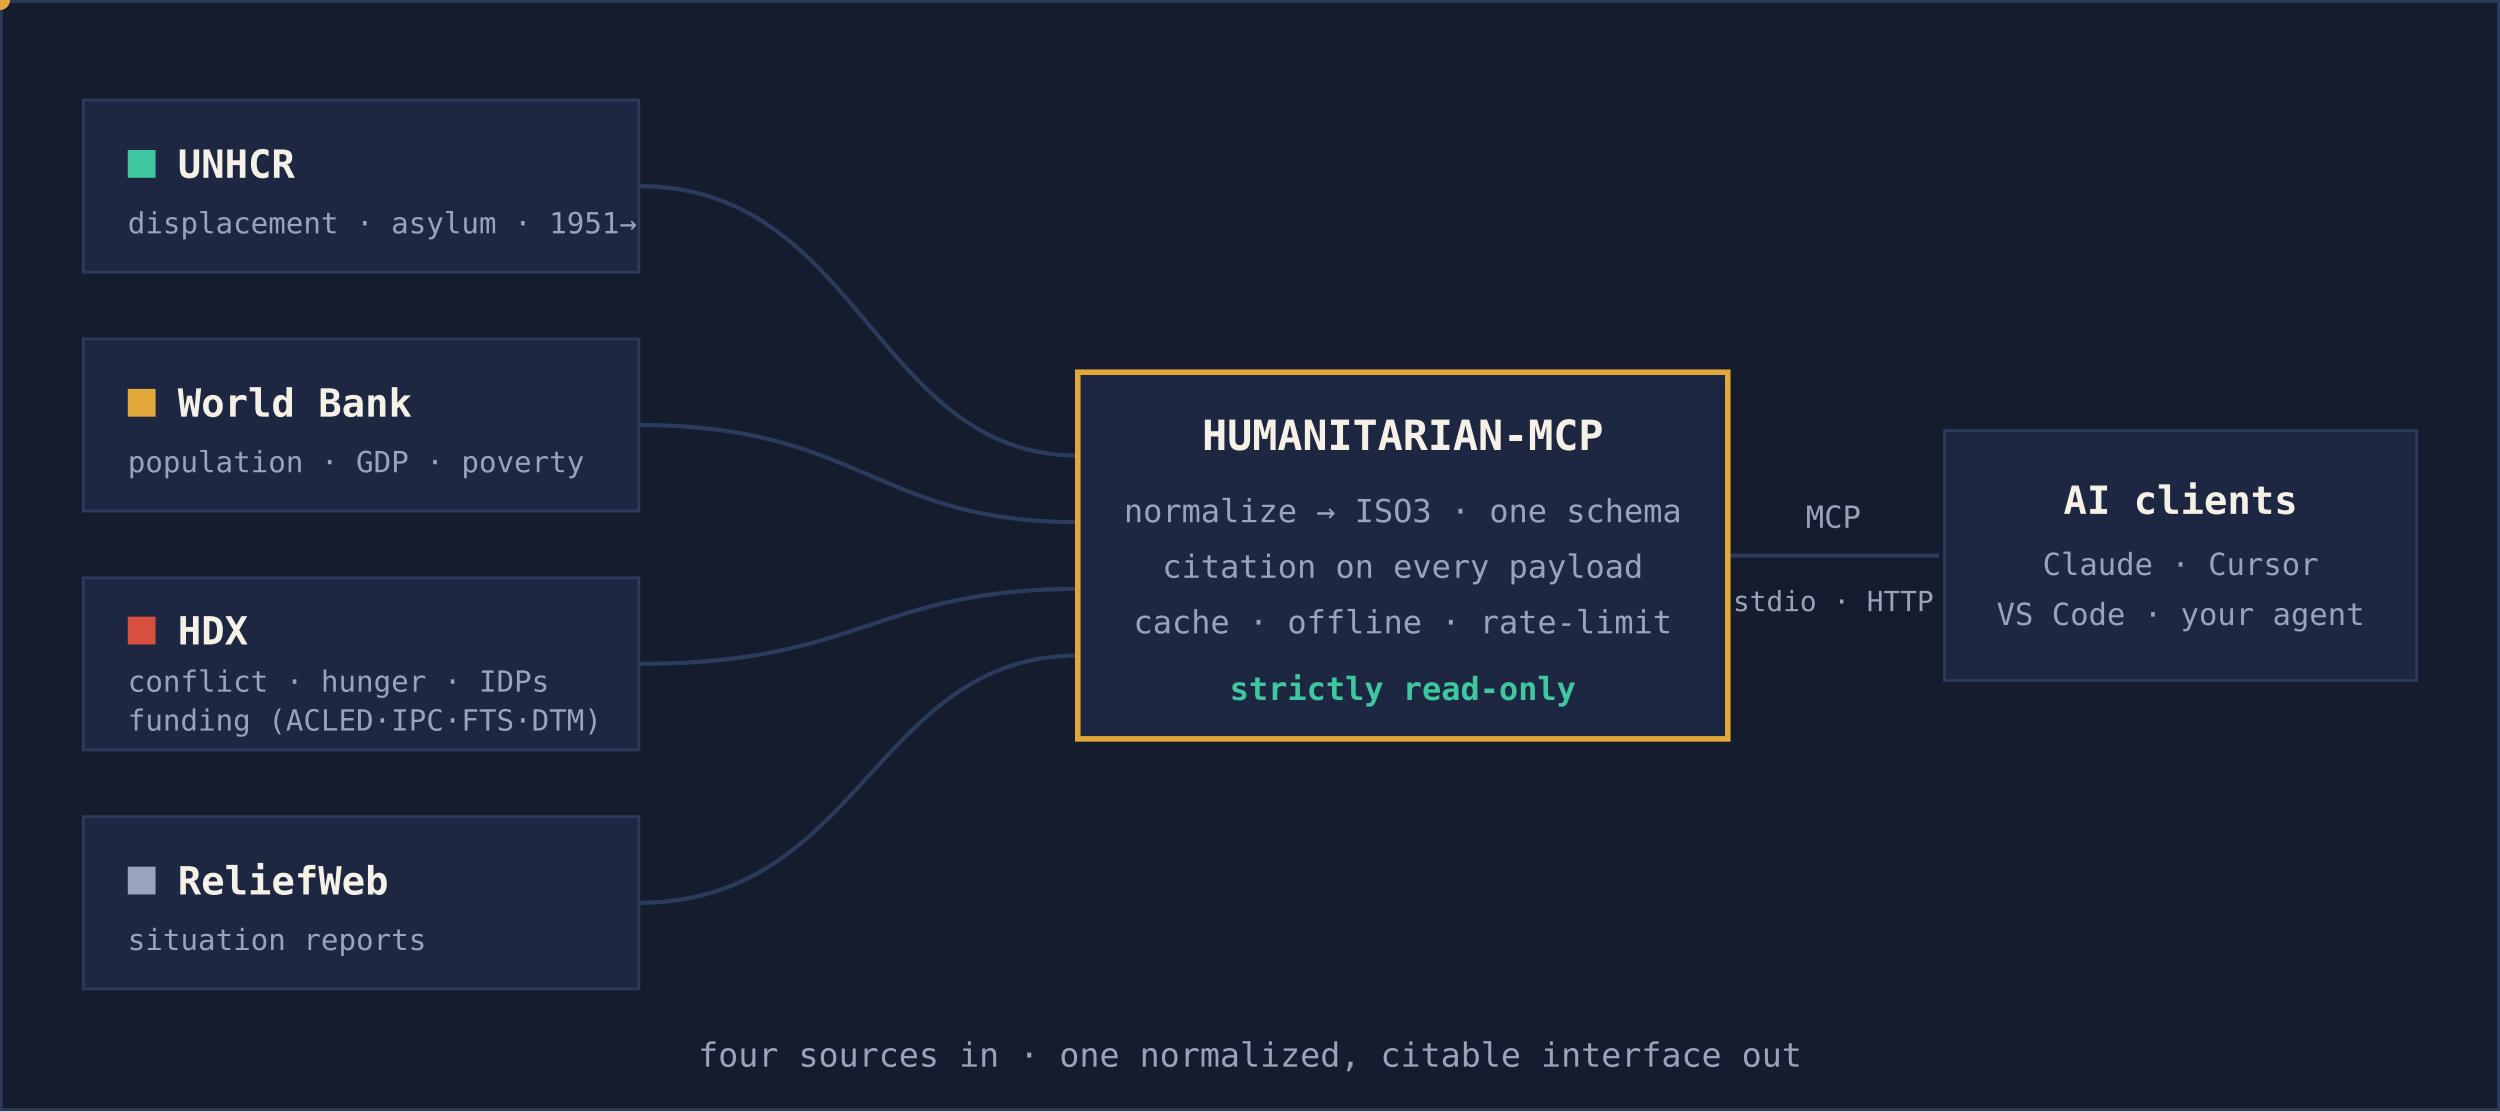
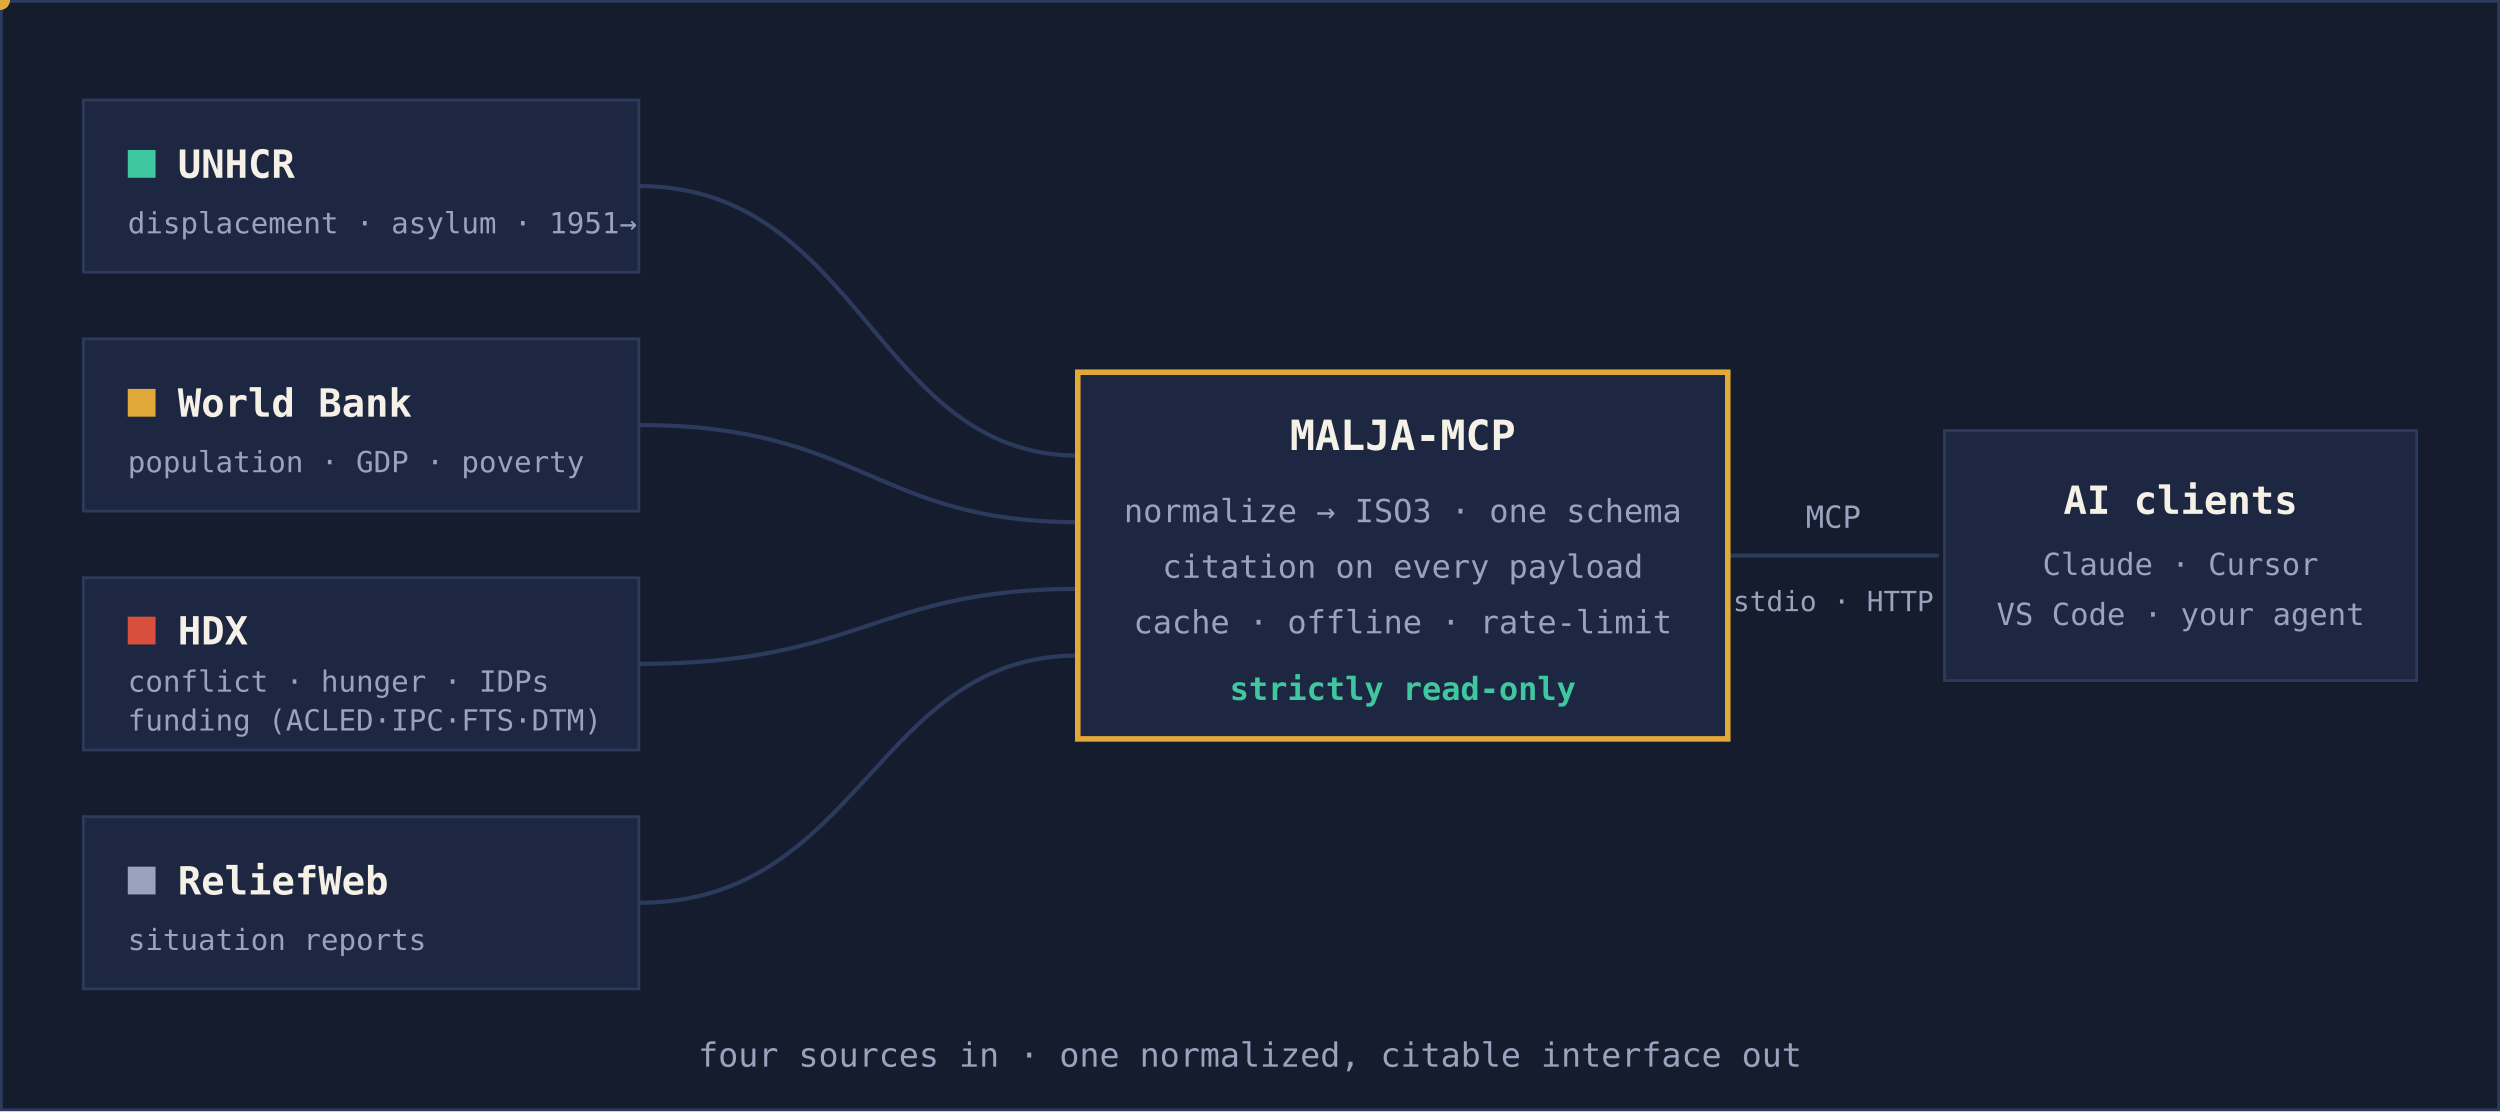
- <svg xmlns="http://www.w3.org/2000/svg" viewBox="0 0 900 400" font-family="'IBM Plex Mono','SF Mono',Menlo,Consolas,monospace" role="img" aria-label="Animated data flow: UNHCR, World Bank, HDX and ReliefWeb are normalized by Humanitarian MCP into one citable interface consumed by AI clients">
+ <svg xmlns="http://www.w3.org/2000/svg" viewBox="0 0 900 400" font-family="'IBM Plex Mono','SF Mono',Menlo,Consolas,monospace" role="img" aria-label="Animated data flow: UNHCR, World Bank, HDX and ReliefWeb are normalized by Malja MCP into one citable interface consumed by AI clients">
  <rect x="0" y="0" width="900" height="400" fill="#141c2e" />
  <rect x="0.5" y="0.5" width="899" height="399" fill="none" stroke="#2c3a5c" stroke-width="1" />
  <path id="p1" d="M230,67 C310,67 315,164 388,164" fill="none" stroke="#2c3a5c" stroke-width="1.5" />
  <path id="p2" d="M230,153 C310,153 315,188 388,188" fill="none" stroke="#2c3a5c" stroke-width="1.5" />
  <path id="p3" d="M230,239 C310,239 315,212 388,212" fill="none" stroke="#2c3a5c" stroke-width="1.5" />
  <path id="p4" d="M230,325 C310,325 315,236 388,236" fill="none" stroke="#2c3a5c" stroke-width="1.5" />
  <path id="p5" d="M622,200 L698,200" fill="none" stroke="#2c3a5c" stroke-width="1.5" />
  <text x="660" y="190" font-size="11" fill="#9aa3bd" text-anchor="middle">MCP</text>
  <text x="660" y="220" font-size="10" fill="#9aa3bd" text-anchor="middle">stdio · HTTP</text>
  <g>
    <rect x="30" y="36" width="200" height="62" fill="#1d2742" stroke="#2c3a5c" />
    <rect x="46" y="54" width="10" height="10" fill="#3fc79f" />
    <text x="64" y="64" font-size="14" font-weight="bold" fill="#f6f1e7">UNHCR</text>
    <text x="46" y="84" font-size="10.5" fill="#9aa3bd">displacement · asylum · 1951→</text>
  </g>
  <g>
    <rect x="30" y="122" width="200" height="62" fill="#1d2742" stroke="#2c3a5c" />
    <rect x="46" y="140" width="10" height="10" fill="#e3a83a" />
    <text x="64" y="150" font-size="14" font-weight="bold" fill="#f6f1e7">World Bank</text>
    <text x="46" y="170" font-size="10.5" fill="#9aa3bd">population · GDP · poverty</text>
  </g>
  <g>
    <rect x="30" y="208" width="200" height="62" fill="#1d2742" stroke="#2c3a5c" />
    <rect x="46" y="222" width="10" height="10" fill="#d94f3d" />
    <text x="64" y="232" font-size="14" font-weight="bold" fill="#f6f1e7">HDX</text>
    <text x="46" y="249" font-size="10.5" fill="#9aa3bd">conflict · hunger · IDPs</text>
    <text x="46" y="263" font-size="10.5" fill="#9aa3bd">funding (ACLED·IPC·FTS·DTM)</text>
  </g>
  <g>
    <rect x="30" y="294" width="200" height="62" fill="#1d2742" stroke="#2c3a5c" />
    <rect x="46" y="312" width="10" height="10" fill="#9aa3bd" />
    <text x="64" y="322" font-size="14" font-weight="bold" fill="#f6f1e7">ReliefWeb</text>
    <text x="46" y="342" font-size="10.5" fill="#9aa3bd">situation reports</text>
  </g>
  <rect x="382" y="128" width="246" height="144" fill="none" stroke="#e3a83a" stroke-width="1" opacity="0">
    <animate attributeName="opacity" values="0;0.45;0" dur="3.5s" repeatCount="indefinite" />
  </rect>
  <rect x="388" y="134" width="234" height="132" fill="#1d2742" stroke="#e3a83a" stroke-width="2" />
-   <text x="505" y="162" font-size="15" font-weight="bold" fill="#f6f1e7" text-anchor="middle">HUMANITARIAN-MCP</text>
+   <text x="505" y="162" font-size="15" font-weight="bold" fill="#f6f1e7" text-anchor="middle">MALJA-MCP</text>
  <text x="505" y="188" font-size="11.5" fill="#9aa3bd" text-anchor="middle">normalize → ISO3 · one schema</text>
  <text x="505" y="208" font-size="11.5" fill="#9aa3bd" text-anchor="middle">citation on every payload</text>
  <text x="505" y="228" font-size="11.5" fill="#9aa3bd" text-anchor="middle">cache · offline · rate-limit</text>
  <text x="505" y="252" font-size="11.5" font-weight="bold" fill="#3fc79f" text-anchor="middle">strictly read-only</text>
  <rect x="700" y="155" width="170" height="90" fill="#1d2742" stroke="#2c3a5c" />
  <text x="785" y="185" font-size="14" font-weight="bold" fill="#f6f1e7" text-anchor="middle">AI clients</text>
  <text x="785" y="207" font-size="11" fill="#9aa3bd" text-anchor="middle">Claude · Cursor</text>
  <text x="785" y="225" font-size="11" fill="#9aa3bd" text-anchor="middle">VS Code · your agent</text>
  <circle r="3.5" fill="#3fc79f">
    <animateMotion dur="3s" begin="0s" repeatCount="indefinite">
      <mpath href="#p1" />
    </animateMotion>
  </circle>
  <circle r="3.5" fill="#e3a83a">
    <animateMotion dur="3s" begin="0.75s" repeatCount="indefinite">
      <mpath href="#p2" />
    </animateMotion>
  </circle>
  <circle r="3.5" fill="#d94f3d">
    <animateMotion dur="3s" begin="1.5s" repeatCount="indefinite">
      <mpath href="#p3" />
    </animateMotion>
  </circle>
  <circle r="3.5" fill="#9aa3bd">
    <animateMotion dur="3s" begin="2.25s" repeatCount="indefinite">
      <mpath href="#p4" />
    </animateMotion>
  </circle>
  <circle r="3.5" fill="#e3a83a">
    <animateMotion dur="1.6s" begin="0s" repeatCount="indefinite">
      <mpath href="#p5" />
    </animateMotion>
  </circle>
  <circle r="3.5" fill="#e3a83a">
    <animateMotion dur="1.6s" begin="0.8s" repeatCount="indefinite">
      <mpath href="#p5" />
    </animateMotion>
  </circle>
  <text x="450" y="384" font-size="12" fill="#9aa3bd" text-anchor="middle">four sources in · one normalized, citable interface out</text>
</svg>
